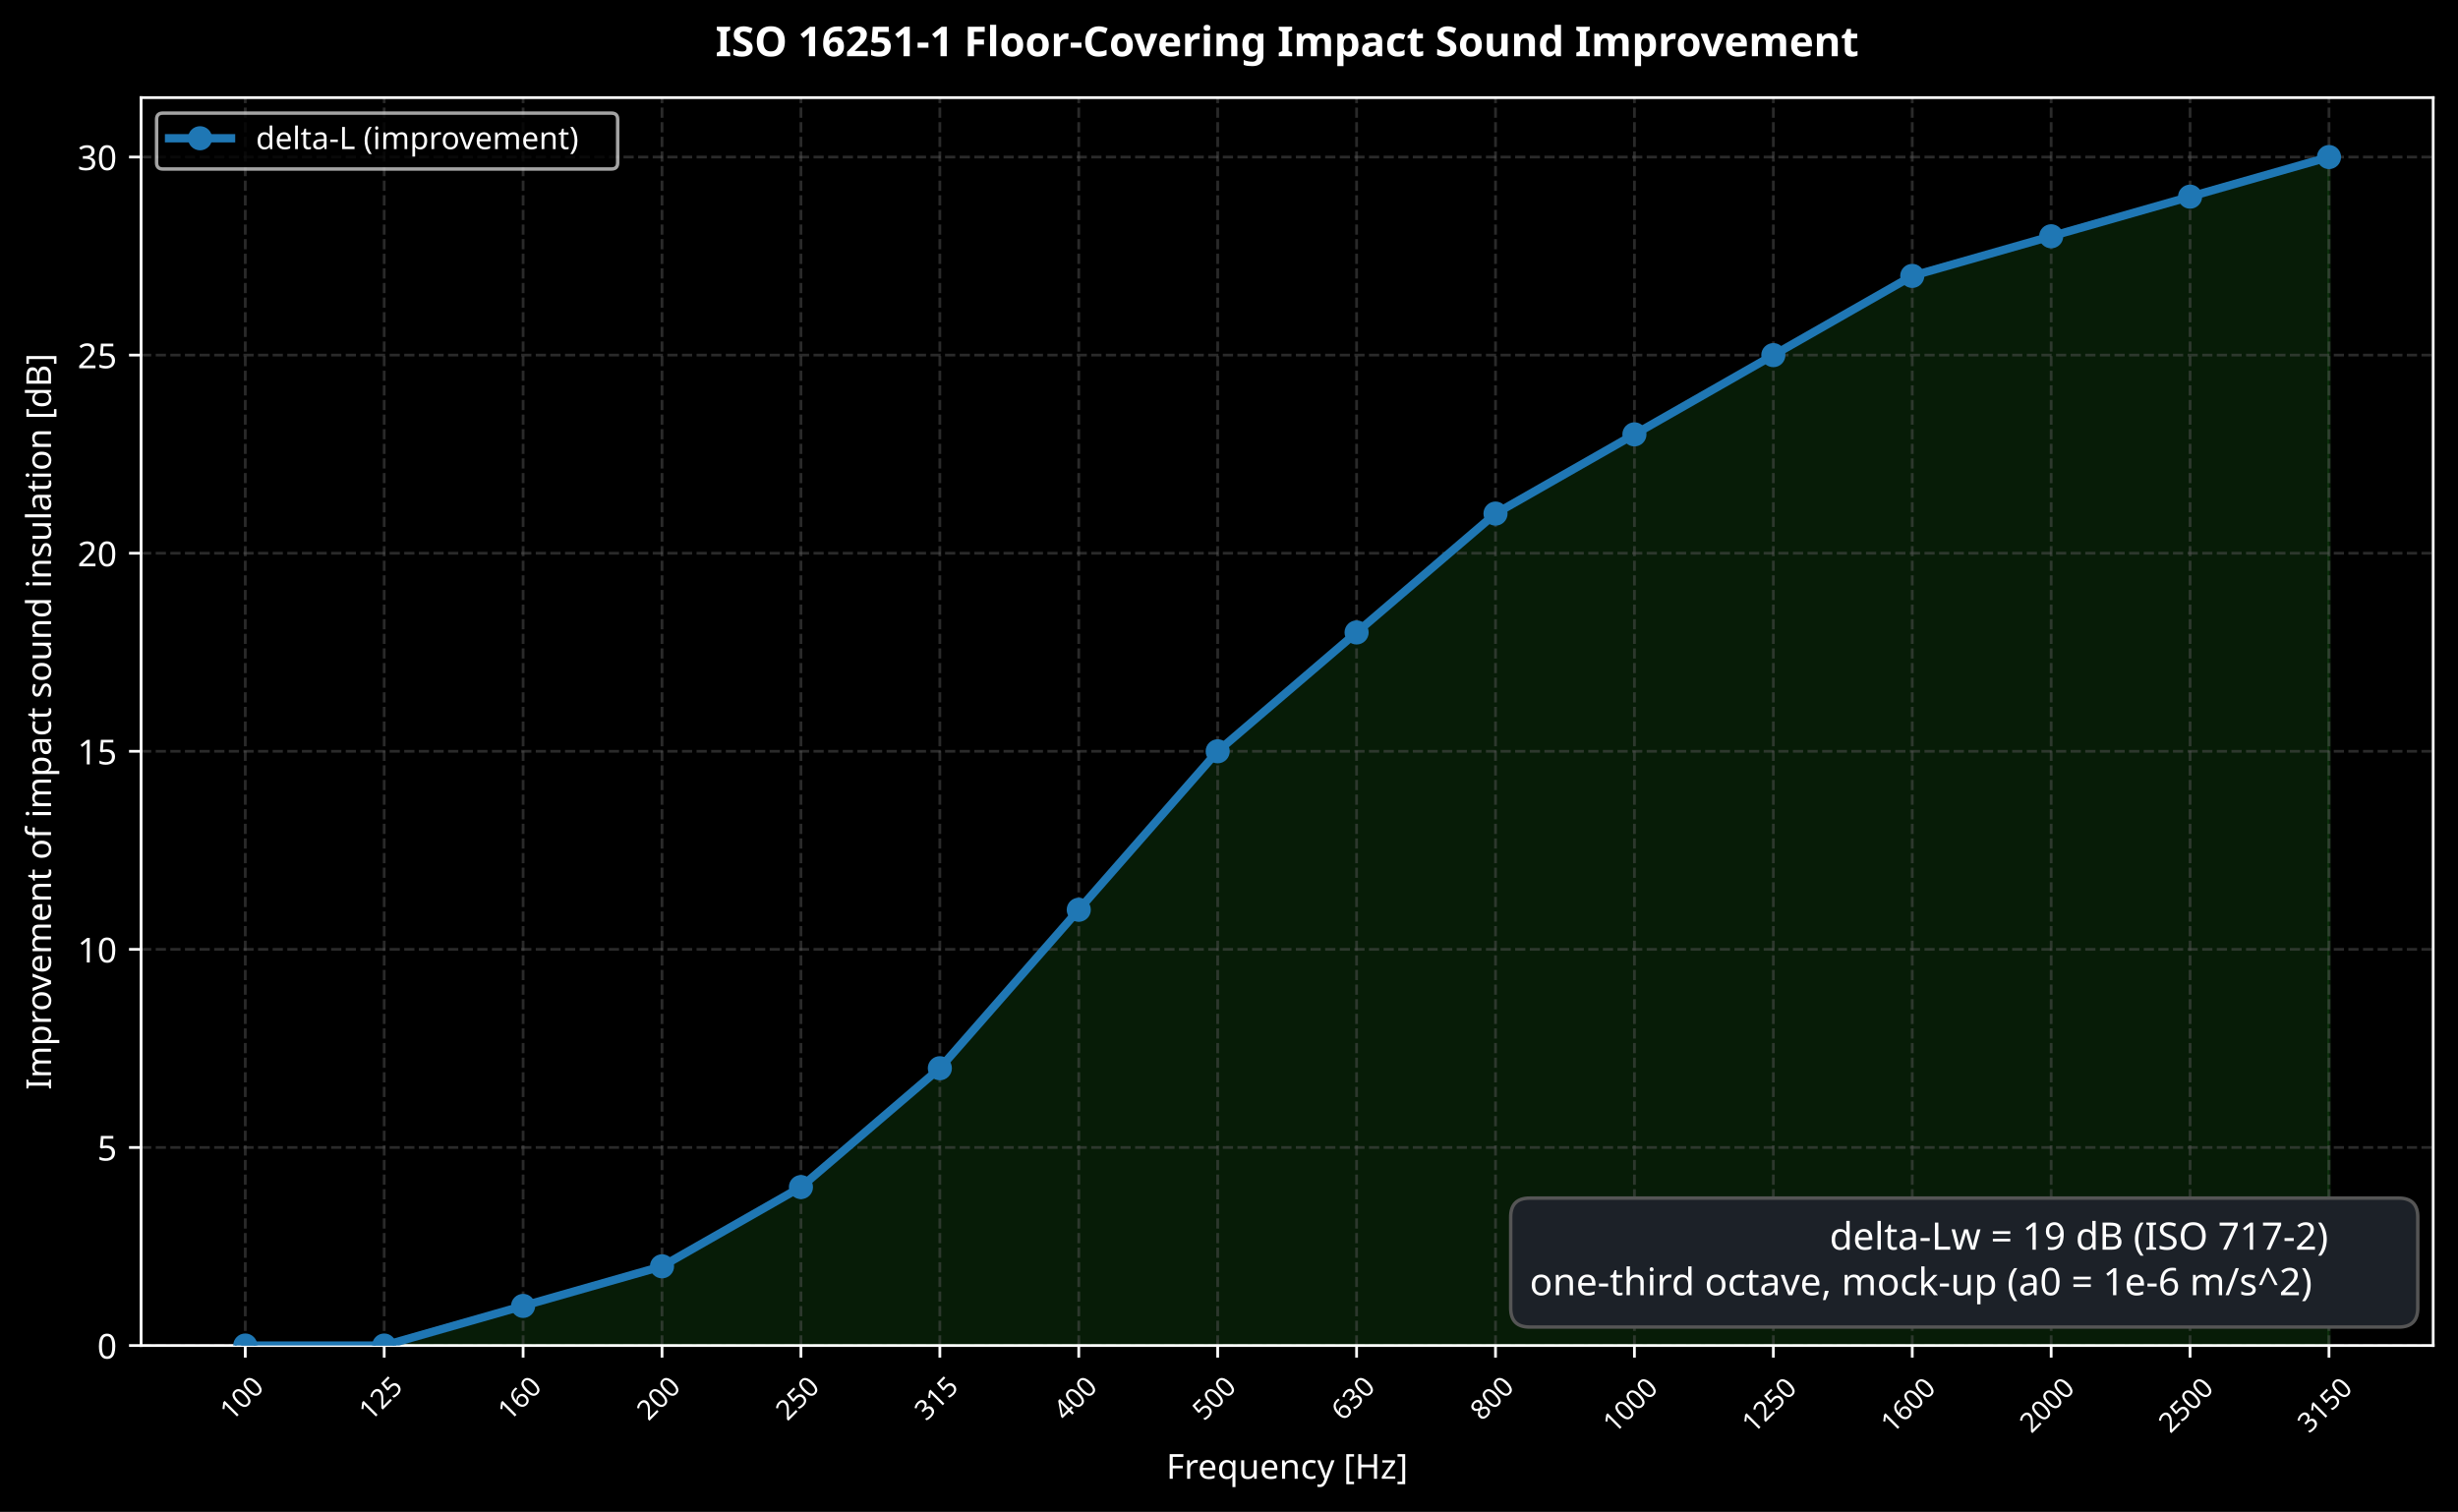
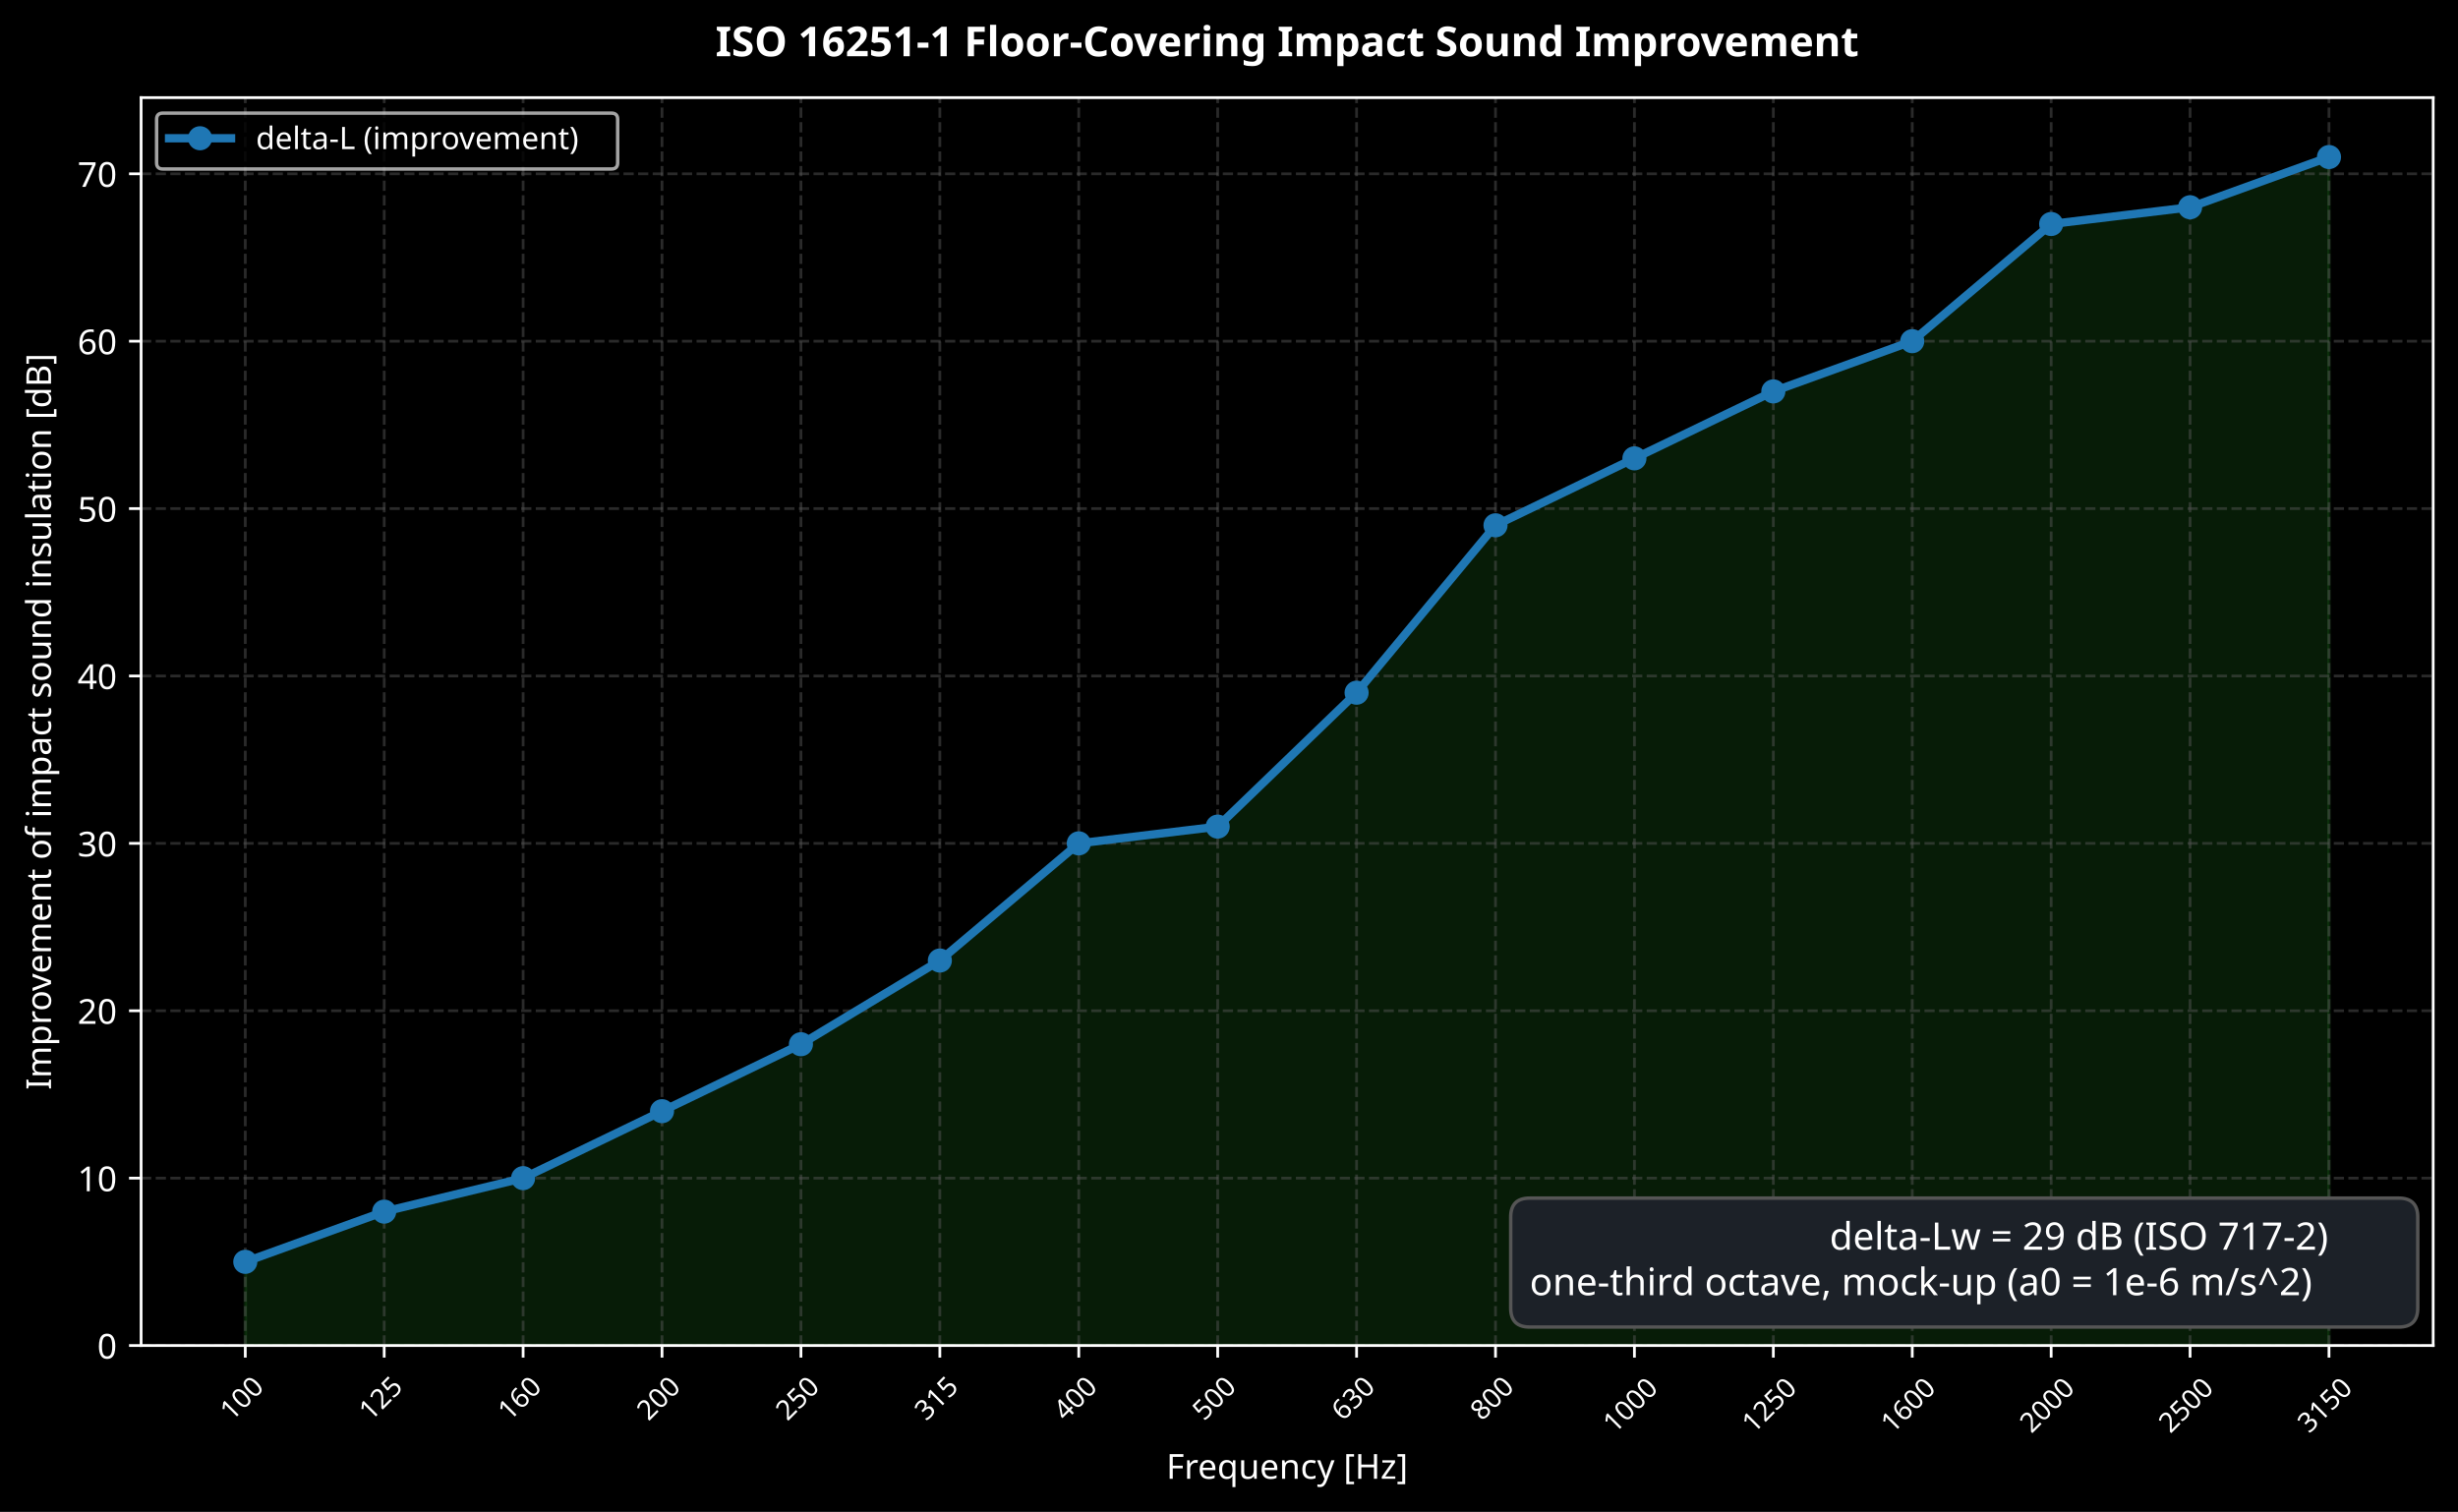
<svg xmlns="http://www.w3.org/2000/svg" xmlns:xlink="http://www.w3.org/1999/xlink" width="712.963pt" height="438.579pt" viewBox="0 0 712.963 438.579" version="1.1">
  <defs>
    <style type="text/css">*{stroke-linejoin: round; stroke-linecap: butt}</style>
  </defs>
  <g id="figure_1">
    <g id="patch_1">
      <path d="M -0 438.579  L 712.963 438.579  L 712.963 0  L -0 0  z " />
    </g>
    <g id="axes_1">
      <g id="patch_2">
        <path d="M 40.926 390.325  L 705.763 390.325  L 705.763 28.318  L 40.926 28.318  z " />
      </g>
      <g id="FillBetweenPolyCollection_1">
        <defs>
-           <path id="m3f6823597b" d="M 71.146 -48.254  L 71.146 -48.254  L 111.439 -48.254  L 151.732 -48.254  L 192.025 -48.254  L 232.318 -48.254  L 272.612 -48.254  L 312.905 -48.254  L 353.198 -48.254  L 393.491 -48.254  L 433.784 -48.254  L 474.078 -48.254  L 514.371 -48.254  L 554.664 -48.254  L 594.957 -48.254  L 635.25 -48.254  L 675.544 -48.254  L 675.544 -393.023  L 675.544 -393.023  L 635.25 -381.53  L 594.957 -370.038  L 554.664 -358.546  L 514.371 -335.561  L 474.078 -312.577  L 433.784 -289.592  L 393.491 -255.115  L 353.198 -220.638  L 312.905 -174.669  L 272.612 -128.7  L 232.318 -94.223  L 192.025 -71.239  L 151.732 -59.747  L 111.439 -48.254  L 71.146 -48.254  z " style="stroke: #2ca02c; stroke-opacity: 0.18" />
+           <path id="mdee3169e35" d="M 71.146 -72.534  L 71.146 -48.254  L 111.439 -48.254  L 151.732 -48.254  L 192.025 -48.254  L 232.318 -48.254  L 272.612 -48.254  L 312.905 -48.254  L 353.198 -48.254  L 393.491 -48.254  L 433.784 -48.254  L 474.078 -48.254  L 514.371 -48.254  L 554.664 -48.254  L 594.957 -48.254  L 635.25 -48.254  L 675.544 -48.254  L 675.544 -393.023  L 675.544 -393.023  L 635.25 -378.455  L 594.957 -373.599  L 554.664 -339.608  L 514.371 -325.04  L 474.078 -305.617  L 433.784 -286.193  L 393.491 -237.634  L 353.198 -198.787  L 312.905 -193.931  L 272.612 -159.94  L 232.318 -135.66  L 192.025 -116.237  L 151.732 -96.813  L 111.439 -87.101  L 71.146 -72.534  z " style="stroke: #2ca02c; stroke-opacity: 0.18" />
        </defs>
        <g clip-path="url(#pcd9b33def8)">
-           <use xlink:href="#m3f6823597b" x="0" y="438.579" style="fill: #2ca02c; fill-opacity: 0.18; stroke: #2ca02c; stroke-opacity: 0.18" />
+           <use xlink:href="#mdee3169e35" x="0" y="438.579" style="fill: #2ca02c; fill-opacity: 0.18; stroke: #2ca02c; stroke-opacity: 0.18" />
        </g>
      </g>
      <g id="matplotlib.axis_1">
        <g id="xtick_1">
          <g id="line2d_1">
            <path d="M 71.146 390.325  L 71.146 28.318  " clip-path="url(#pcd9b33def8)" style="fill: none; stroke-dasharray: 2.96,1.28; stroke-dashoffset: 0; stroke: #555555; stroke-opacity: 0.5; stroke-width: 0.8" />
          </g>
          <g id="line2d_2">
            <defs>
              <path id="m8d14ee1197" d="M 0 0  L 0 3.5  " style="stroke: #ffffff; stroke-width: 0.8" />
            </defs>
            <g>
              <use xlink:href="#m8d14ee1197" x="71.146" y="390.325" style="fill: #ffffff; stroke: #ffffff; stroke-width: 0.8" />
            </g>
          </g>
          <g id="text_1">
            <text style="font-size: 8px; font-family: sans-serif; fill: #ffffff" transform="translate(67.21637 412.4202) rotate(-45)">100</text>
          </g>
        </g>
        <g id="xtick_2">
          <g id="line2d_3">
            <path d="M 111.439 390.325  L 111.439 28.318  " clip-path="url(#pcd9b33def8)" style="fill: none; stroke-dasharray: 2.96,1.28; stroke-dashoffset: 0; stroke: #555555; stroke-opacity: 0.5; stroke-width: 0.8" />
          </g>
          <g id="line2d_4">
            <g>
              <use xlink:href="#m8d14ee1197" x="111.439" y="390.325" style="fill: #ffffff; stroke: #ffffff; stroke-width: 0.8" />
            </g>
          </g>
          <g id="text_2">
            <text style="font-size: 8px; font-family: sans-serif; fill: #ffffff" transform="translate(107.5096 412.4202) rotate(-45)">125</text>
          </g>
        </g>
        <g id="xtick_3">
          <g id="line2d_5">
            <path d="M 151.732 390.325  L 151.732 28.318  " clip-path="url(#pcd9b33def8)" style="fill: none; stroke-dasharray: 2.96,1.28; stroke-dashoffset: 0; stroke: #555555; stroke-opacity: 0.5; stroke-width: 0.8" />
          </g>
          <g id="line2d_6">
            <g>
              <use xlink:href="#m8d14ee1197" x="151.732" y="390.325" style="fill: #ffffff; stroke: #ffffff; stroke-width: 0.8" />
            </g>
          </g>
          <g id="text_3">
            <text style="font-size: 8px; font-family: sans-serif; fill: #ffffff" transform="translate(147.8028 412.4202) rotate(-45)">160</text>
          </g>
        </g>
        <g id="xtick_4">
          <g id="line2d_7">
            <path d="M 192.025 390.325  L 192.025 28.318  " clip-path="url(#pcd9b33def8)" style="fill: none; stroke-dasharray: 2.96,1.28; stroke-dashoffset: 0; stroke: #555555; stroke-opacity: 0.5; stroke-width: 0.8" />
          </g>
          <g id="line2d_8">
            <g>
              <use xlink:href="#m8d14ee1197" x="192.025" y="390.325" style="fill: #ffffff; stroke: #ffffff; stroke-width: 0.8" />
            </g>
          </g>
          <g id="text_4">
            <text style="font-size: 8px; font-family: sans-serif; fill: #ffffff" transform="translate(188.0959 412.4202) rotate(-45)">200</text>
          </g>
        </g>
        <g id="xtick_5">
          <g id="line2d_9">
            <path d="M 232.318 390.325  L 232.318 28.318  " clip-path="url(#pcd9b33def8)" style="fill: none; stroke-dasharray: 2.96,1.28; stroke-dashoffset: 0; stroke: #555555; stroke-opacity: 0.5; stroke-width: 0.8" />
          </g>
          <g id="line2d_10">
            <g>
              <use xlink:href="#m8d14ee1197" x="232.318" y="390.325" style="fill: #ffffff; stroke: #ffffff; stroke-width: 0.8" />
            </g>
          </g>
          <g id="text_5">
            <text style="font-size: 8px; font-family: sans-serif; fill: #ffffff" transform="translate(228.3891 412.4202) rotate(-45)">250</text>
          </g>
        </g>
        <g id="xtick_6">
          <g id="line2d_11">
            <path d="M 272.612 390.325  L 272.612 28.318  " clip-path="url(#pcd9b33def8)" style="fill: none; stroke-dasharray: 2.96,1.28; stroke-dashoffset: 0; stroke: #555555; stroke-opacity: 0.5; stroke-width: 0.8" />
          </g>
          <g id="line2d_12">
            <g>
              <use xlink:href="#m8d14ee1197" x="272.612" y="390.325" style="fill: #ffffff; stroke: #ffffff; stroke-width: 0.8" />
            </g>
          </g>
          <g id="text_6">
            <text style="font-size: 8px; font-family: sans-serif; fill: #ffffff" transform="translate(268.6823 412.4202) rotate(-45)">315</text>
          </g>
        </g>
        <g id="xtick_7">
          <g id="line2d_13">
            <path d="M 312.905 390.325  L 312.905 28.318  " clip-path="url(#pcd9b33def8)" style="fill: none; stroke-dasharray: 2.96,1.28; stroke-dashoffset: 0; stroke: #555555; stroke-opacity: 0.5; stroke-width: 0.8" />
          </g>
          <g id="line2d_14">
            <g>
              <use xlink:href="#m8d14ee1197" x="312.905" y="390.325" style="fill: #ffffff; stroke: #ffffff; stroke-width: 0.8" />
            </g>
          </g>
          <g id="text_7">
            <text style="font-size: 8px; font-family: sans-serif; fill: #ffffff" transform="translate(308.9755 412.4202) rotate(-45)">400</text>
          </g>
        </g>
        <g id="xtick_8">
          <g id="line2d_15">
            <path d="M 353.198 390.325  L 353.198 28.318  " clip-path="url(#pcd9b33def8)" style="fill: none; stroke-dasharray: 2.96,1.28; stroke-dashoffset: 0; stroke: #555555; stroke-opacity: 0.5; stroke-width: 0.8" />
          </g>
          <g id="line2d_16">
            <g>
              <use xlink:href="#m8d14ee1197" x="353.198" y="390.325" style="fill: #ffffff; stroke: #ffffff; stroke-width: 0.8" />
            </g>
          </g>
          <g id="text_8">
            <text style="font-size: 8px; font-family: sans-serif; fill: #ffffff" transform="translate(349.2687 412.4202) rotate(-45)">500</text>
          </g>
        </g>
        <g id="xtick_9">
          <g id="line2d_17">
            <path d="M 393.491 390.325  L 393.491 28.318  " clip-path="url(#pcd9b33def8)" style="fill: none; stroke-dasharray: 2.96,1.28; stroke-dashoffset: 0; stroke: #555555; stroke-opacity: 0.5; stroke-width: 0.8" />
          </g>
          <g id="line2d_18">
            <g>
              <use xlink:href="#m8d14ee1197" x="393.491" y="390.325" style="fill: #ffffff; stroke: #ffffff; stroke-width: 0.8" />
            </g>
          </g>
          <g id="text_9">
            <text style="font-size: 8px; font-family: sans-serif; fill: #ffffff" transform="translate(389.5619 412.4202) rotate(-45)">630</text>
          </g>
        </g>
        <g id="xtick_10">
          <g id="line2d_19">
            <path d="M 433.784 390.325  L 433.784 28.318  " clip-path="url(#pcd9b33def8)" style="fill: none; stroke-dasharray: 2.96,1.28; stroke-dashoffset: 0; stroke: #555555; stroke-opacity: 0.5; stroke-width: 0.8" />
          </g>
          <g id="line2d_20">
            <g>
              <use xlink:href="#m8d14ee1197" x="433.784" y="390.325" style="fill: #ffffff; stroke: #ffffff; stroke-width: 0.8" />
            </g>
          </g>
          <g id="text_10">
            <text style="font-size: 8px; font-family: sans-serif; fill: #ffffff" transform="translate(429.8551 412.4202) rotate(-45)">800</text>
          </g>
        </g>
        <g id="xtick_11">
          <g id="line2d_21">
            <path d="M 474.078 390.325  L 474.078 28.318  " clip-path="url(#pcd9b33def8)" style="fill: none; stroke-dasharray: 2.96,1.28; stroke-dashoffset: 0; stroke: #555555; stroke-opacity: 0.5; stroke-width: 0.8" />
          </g>
          <g id="line2d_22">
            <g>
              <use xlink:href="#m8d14ee1197" x="474.078" y="390.325" style="fill: #ffffff; stroke: #ffffff; stroke-width: 0.8" />
            </g>
          </g>
          <g id="text_11">
            <text style="font-size: 8px; font-family: sans-serif; fill: #ffffff" transform="translate(468.3487 416.0194) rotate(-45)">1000</text>
          </g>
        </g>
        <g id="xtick_12">
          <g id="line2d_23">
            <path d="M 514.371 390.325  L 514.371 28.318  " clip-path="url(#pcd9b33def8)" style="fill: none; stroke-dasharray: 2.96,1.28; stroke-dashoffset: 0; stroke: #555555; stroke-opacity: 0.5; stroke-width: 0.8" />
          </g>
          <g id="line2d_24">
            <g>
              <use xlink:href="#m8d14ee1197" x="514.371" y="390.325" style="fill: #ffffff; stroke: #ffffff; stroke-width: 0.8" />
            </g>
          </g>
          <g id="text_12">
            <text style="font-size: 8px; font-family: sans-serif; fill: #ffffff" transform="translate(508.6419 416.0194) rotate(-45)">1250</text>
          </g>
        </g>
        <g id="xtick_13">
          <g id="line2d_25">
            <path d="M 554.664 390.325  L 554.664 28.318  " clip-path="url(#pcd9b33def8)" style="fill: none; stroke-dasharray: 2.96,1.28; stroke-dashoffset: 0; stroke: #555555; stroke-opacity: 0.5; stroke-width: 0.8" />
          </g>
          <g id="line2d_26">
            <g>
              <use xlink:href="#m8d14ee1197" x="554.664" y="390.325" style="fill: #ffffff; stroke: #ffffff; stroke-width: 0.8" />
            </g>
          </g>
          <g id="text_13">
            <text style="font-size: 8px; font-family: sans-serif; fill: #ffffff" transform="translate(548.9351 416.0194) rotate(-45)">1600</text>
          </g>
        </g>
        <g id="xtick_14">
          <g id="line2d_27">
            <path d="M 594.957 390.325  L 594.957 28.318  " clip-path="url(#pcd9b33def8)" style="fill: none; stroke-dasharray: 2.96,1.28; stroke-dashoffset: 0; stroke: #555555; stroke-opacity: 0.5; stroke-width: 0.8" />
          </g>
          <g id="line2d_28">
            <g>
              <use xlink:href="#m8d14ee1197" x="594.957" y="390.325" style="fill: #ffffff; stroke: #ffffff; stroke-width: 0.8" />
            </g>
          </g>
          <g id="text_14">
            <text style="font-size: 8px; font-family: sans-serif; fill: #ffffff" transform="translate(589.2283 416.0194) rotate(-45)">2000</text>
          </g>
        </g>
        <g id="xtick_15">
          <g id="line2d_29">
            <path d="M 635.25 390.325  L 635.25 28.318  " clip-path="url(#pcd9b33def8)" style="fill: none; stroke-dasharray: 2.96,1.28; stroke-dashoffset: 0; stroke: #555555; stroke-opacity: 0.5; stroke-width: 0.8" />
          </g>
          <g id="line2d_30">
            <g>
              <use xlink:href="#m8d14ee1197" x="635.25" y="390.325" style="fill: #ffffff; stroke: #ffffff; stroke-width: 0.8" />
            </g>
          </g>
          <g id="text_15">
            <text style="font-size: 8px; font-family: sans-serif; fill: #ffffff" transform="translate(629.5215 416.0194) rotate(-45)">2500</text>
          </g>
        </g>
        <g id="xtick_16">
          <g id="line2d_31">
            <path d="M 675.544 390.325  L 675.544 28.318  " clip-path="url(#pcd9b33def8)" style="fill: none; stroke-dasharray: 2.96,1.28; stroke-dashoffset: 0; stroke: #555555; stroke-opacity: 0.5; stroke-width: 0.8" />
          </g>
          <g id="line2d_32">
            <g>
              <use xlink:href="#m8d14ee1197" x="675.544" y="390.325" style="fill: #ffffff; stroke: #ffffff; stroke-width: 0.8" />
            </g>
          </g>
          <g id="text_16">
            <text style="font-size: 8px; font-family: sans-serif; fill: #ffffff" transform="translate(669.8147 416.0194) rotate(-45)">3150</text>
          </g>
        </g>
        <g id="text_17">
          <text style="font-size: 10px; font-family: sans-serif; text-anchor: middle; fill: #ffffff" x="373.345" y="428.977" transform="rotate(-0 373.3446 428.9768)">Frequency [Hz]</text>
        </g>
      </g>
      <g id="matplotlib.axis_2">
        <g id="ytick_1">
          <g id="line2d_33">
            <path d="M 40.926 390.325  L 705.763 390.325  " clip-path="url(#pcd9b33def8)" style="fill: none; stroke-dasharray: 2.96,1.28; stroke-dashoffset: 0; stroke: #555555; stroke-opacity: 0.5; stroke-width: 0.8" />
          </g>
          <g id="line2d_34">
            <defs>
              <path id="m5e07181663" d="M 0 0  L -3.5 0  " style="stroke: #ffffff; stroke-width: 0.8" />
            </defs>
            <g>
              <use xlink:href="#m5e07181663" x="40.926" y="390.325" style="fill: #ffffff; stroke: #ffffff; stroke-width: 0.8" />
            </g>
          </g>
          <g id="text_18">
            <text style="font-size: 10px; font-family: sans-serif; text-anchor: end; fill: #ffffff" x="33.926" y="394.124" transform="rotate(-0 33.92578 394.1237)">0</text>
          </g>
        </g>
        <g id="ytick_2">
          <g id="line2d_35">
-             <path d="M 40.926 332.863  L 705.763 332.863  " clip-path="url(#pcd9b33def8)" style="fill: none; stroke-dasharray: 2.96,1.28; stroke-dashoffset: 0; stroke: #555555; stroke-opacity: 0.5; stroke-width: 0.8" />
+             <path d="M 40.926 341.766  L 705.763 341.766  " clip-path="url(#pcd9b33def8)" style="fill: none; stroke-dasharray: 2.96,1.28; stroke-dashoffset: 0; stroke: #555555; stroke-opacity: 0.5; stroke-width: 0.8" />
          </g>
          <g id="line2d_36">
            <g>
-               <use xlink:href="#m5e07181663" x="40.926" y="332.863" style="fill: #ffffff; stroke: #ffffff; stroke-width: 0.8" />
+               <use xlink:href="#m5e07181663" x="40.926" y="341.766" style="fill: #ffffff; stroke: #ffffff; stroke-width: 0.8" />
            </g>
          </g>
          <g id="text_19">
-             <text style="font-size: 10px; font-family: sans-serif; text-anchor: end; fill: #ffffff" x="33.926" y="336.662" transform="rotate(-0 33.92578 336.6623)">5</text>
+             <text style="font-size: 10px; font-family: sans-serif; text-anchor: end; fill: #ffffff" x="33.926" y="345.565" transform="rotate(-0 33.92578 345.5647)">10</text>
          </g>
        </g>
        <g id="ytick_3">
          <g id="line2d_37">
-             <path d="M 40.926 275.402  L 705.763 275.402  " clip-path="url(#pcd9b33def8)" style="fill: none; stroke-dasharray: 2.96,1.28; stroke-dashoffset: 0; stroke: #555555; stroke-opacity: 0.5; stroke-width: 0.8" />
+             <path d="M 40.926 293.207  L 705.763 293.207  " clip-path="url(#pcd9b33def8)" style="fill: none; stroke-dasharray: 2.96,1.28; stroke-dashoffset: 0; stroke: #555555; stroke-opacity: 0.5; stroke-width: 0.8" />
          </g>
          <g id="line2d_38">
            <g>
-               <use xlink:href="#m5e07181663" x="40.926" y="275.402" style="fill: #ffffff; stroke: #ffffff; stroke-width: 0.8" />
+               <use xlink:href="#m5e07181663" x="40.926" y="293.207" style="fill: #ffffff; stroke: #ffffff; stroke-width: 0.8" />
            </g>
          </g>
          <g id="text_20">
-             <text style="font-size: 10px; font-family: sans-serif; text-anchor: end; fill: #ffffff" x="33.926" y="279.201" transform="rotate(-0 33.92578 279.2009)">10</text>
+             <text style="font-size: 10px; font-family: sans-serif; text-anchor: end; fill: #ffffff" x="33.926" y="297.006" transform="rotate(-0 33.92578 297.0058)">20</text>
          </g>
        </g>
        <g id="ytick_4">
          <g id="line2d_39">
-             <path d="M 40.926 217.941  L 705.763 217.941  " clip-path="url(#pcd9b33def8)" style="fill: none; stroke-dasharray: 2.96,1.28; stroke-dashoffset: 0; stroke: #555555; stroke-opacity: 0.5; stroke-width: 0.8" />
+             <path d="M 40.926 244.648  L 705.763 244.648  " clip-path="url(#pcd9b33def8)" style="fill: none; stroke-dasharray: 2.96,1.28; stroke-dashoffset: 0; stroke: #555555; stroke-opacity: 0.5; stroke-width: 0.8" />
          </g>
          <g id="line2d_40">
            <g>
-               <use xlink:href="#m5e07181663" x="40.926" y="217.941" style="fill: #ffffff; stroke: #ffffff; stroke-width: 0.8" />
+               <use xlink:href="#m5e07181663" x="40.926" y="244.648" style="fill: #ffffff; stroke: #ffffff; stroke-width: 0.8" />
            </g>
          </g>
          <g id="text_21">
-             <text style="font-size: 10px; font-family: sans-serif; text-anchor: end; fill: #ffffff" x="33.926" y="221.74" transform="rotate(-0 33.92578 221.7395)">15</text>
+             <text style="font-size: 10px; font-family: sans-serif; text-anchor: end; fill: #ffffff" x="33.926" y="248.447" transform="rotate(-0 33.92578 248.4469)">30</text>
          </g>
        </g>
        <g id="ytick_5">
          <g id="line2d_41">
-             <path d="M 40.926 160.479  L 705.763 160.479  " clip-path="url(#pcd9b33def8)" style="fill: none; stroke-dasharray: 2.96,1.28; stroke-dashoffset: 0; stroke: #555555; stroke-opacity: 0.5; stroke-width: 0.8" />
+             <path d="M 40.926 196.089  L 705.763 196.089  " clip-path="url(#pcd9b33def8)" style="fill: none; stroke-dasharray: 2.96,1.28; stroke-dashoffset: 0; stroke: #555555; stroke-opacity: 0.5; stroke-width: 0.8" />
          </g>
          <g id="line2d_42">
            <g>
-               <use xlink:href="#m5e07181663" x="40.926" y="160.479" style="fill: #ffffff; stroke: #ffffff; stroke-width: 0.8" />
+               <use xlink:href="#m5e07181663" x="40.926" y="196.089" style="fill: #ffffff; stroke: #ffffff; stroke-width: 0.8" />
            </g>
          </g>
          <g id="text_22">
-             <text style="font-size: 10px; font-family: sans-serif; text-anchor: end; fill: #ffffff" x="33.926" y="164.278" transform="rotate(-0 33.92578 164.2781)">20</text>
+             <text style="font-size: 10px; font-family: sans-serif; text-anchor: end; fill: #ffffff" x="33.926" y="199.888" transform="rotate(-0 33.92578 199.888)">40</text>
          </g>
        </g>
        <g id="ytick_6">
          <g id="line2d_43">
-             <path d="M 40.926 103.018  L 705.763 103.018  " clip-path="url(#pcd9b33def8)" style="fill: none; stroke-dasharray: 2.96,1.28; stroke-dashoffset: 0; stroke: #555555; stroke-opacity: 0.5; stroke-width: 0.8" />
+             <path d="M 40.926 147.53  L 705.763 147.53  " clip-path="url(#pcd9b33def8)" style="fill: none; stroke-dasharray: 2.96,1.28; stroke-dashoffset: 0; stroke: #555555; stroke-opacity: 0.5; stroke-width: 0.8" />
          </g>
          <g id="line2d_44">
            <g>
-               <use xlink:href="#m5e07181663" x="40.926" y="103.018" style="fill: #ffffff; stroke: #ffffff; stroke-width: 0.8" />
+               <use xlink:href="#m5e07181663" x="40.926" y="147.53" style="fill: #ffffff; stroke: #ffffff; stroke-width: 0.8" />
            </g>
          </g>
          <g id="text_23">
-             <text style="font-size: 10px; font-family: sans-serif; text-anchor: end; fill: #ffffff" x="33.926" y="106.817" transform="rotate(-0 33.92578 106.8167)">25</text>
+             <text style="font-size: 10px; font-family: sans-serif; text-anchor: end; fill: #ffffff" x="33.926" y="151.329" transform="rotate(-0 33.92578 151.3291)">50</text>
          </g>
        </g>
        <g id="ytick_7">
          <g id="line2d_45">
-             <path d="M 40.926 45.557  L 705.763 45.557  " clip-path="url(#pcd9b33def8)" style="fill: none; stroke-dasharray: 2.96,1.28; stroke-dashoffset: 0; stroke: #555555; stroke-opacity: 0.5; stroke-width: 0.8" />
+             <path d="M 40.926 98.971  L 705.763 98.971  " clip-path="url(#pcd9b33def8)" style="fill: none; stroke-dasharray: 2.96,1.28; stroke-dashoffset: 0; stroke: #555555; stroke-opacity: 0.5; stroke-width: 0.8" />
          </g>
          <g id="line2d_46">
            <g>
-               <use xlink:href="#m5e07181663" x="40.926" y="45.557" style="fill: #ffffff; stroke: #ffffff; stroke-width: 0.8" />
+               <use xlink:href="#m5e07181663" x="40.926" y="98.971" style="fill: #ffffff; stroke: #ffffff; stroke-width: 0.8" />
            </g>
          </g>
          <g id="text_24">
-             <text style="font-size: 10px; font-family: sans-serif; text-anchor: end; fill: #ffffff" x="33.926" y="49.355" transform="rotate(-0 33.92578 49.35537)">30</text>
-           </g>
-         </g>
-         <g id="text_25">
+             <text style="font-size: 10px; font-family: sans-serif; text-anchor: end; fill: #ffffff" x="33.926" y="102.77" transform="rotate(-0 33.92578 102.7702)">60</text>
+           </g>
+         </g>
+         <g id="ytick_8">
+           <g id="line2d_47">
+             <path d="M 40.926 50.412  L 705.763 50.412  " clip-path="url(#pcd9b33def8)" style="fill: none; stroke-dasharray: 2.96,1.28; stroke-dashoffset: 0; stroke: #555555; stroke-opacity: 0.5; stroke-width: 0.8" />
+           </g>
+           <g id="line2d_48">
+             <g>
+               <use xlink:href="#m5e07181663" x="40.926" y="50.412" style="fill: #ffffff; stroke: #ffffff; stroke-width: 0.8" />
+             </g>
+           </g>
+           <g id="text_25">
+             <text style="font-size: 10px; font-family: sans-serif; text-anchor: end; fill: #ffffff" x="33.926" y="54.211" transform="rotate(-0 33.92578 54.21126)">70</text>
+           </g>
+         </g>
+         <g id="text_26">
          <text style="font-size: 10px; font-family: sans-serif; text-anchor: middle; fill: #ffffff" x="14.798" y="209.321" transform="rotate(-90 14.79844 209.3215)">Improvement of impact sound insulation [dB]</text>
        </g>
      </g>
      <g id="patch_3">
        <path d="M 40.926 390.325  L 40.926 28.318  " style="fill: none; stroke: #ffffff; stroke-width: 0.8; stroke-linejoin: miter; stroke-linecap: square" />
      </g>
      <g id="patch_4">
        <path d="M 705.763 390.325  L 705.763 28.318  " style="fill: none; stroke: #ffffff; stroke-width: 0.8; stroke-linejoin: miter; stroke-linecap: square" />
      </g>
      <g id="patch_5">
        <path d="M 40.926 390.325  L 705.763 390.325  " style="fill: none; stroke: #ffffff; stroke-width: 0.8; stroke-linejoin: miter; stroke-linecap: square" />
      </g>
      <g id="patch_6">
        <path d="M 40.926 28.318  L 705.763 28.318  " style="fill: none; stroke: #ffffff; stroke-width: 0.8; stroke-linejoin: miter; stroke-linecap: square" />
      </g>
-       <g id="text_26">
+       <g id="text_27">
        <g id="patch_7">
          <path d="M 443.688 384.965  L 695.791 384.965  Q 701.291 384.965 701.291 379.465  L 701.291 353.059  Q 701.291 347.559 695.791 347.559  L 443.688 347.559  Q 438.188 347.559 438.188 353.059  L 438.188 379.465  Q 438.188 384.965 443.688 384.965  z " style="fill: #1c2128; stroke: #555555; stroke-linejoin: miter" />
        </g>
-         <text style="font-size: 11px; font-family: sans-serif; fill: #ffffff" transform="translate(530.6809 362.518)">delta-Lw = 19 dB  (ISO 717-2)</text>
+         <text style="font-size: 11px; font-family: sans-serif; fill: #ffffff" transform="translate(530.6809 362.518)">delta-Lw = 29 dB  (ISO 717-2)</text>
        <text style="font-size: 11px; font-family: sans-serif; fill: #ffffff" transform="translate(443.6881 375.721)">one-third octave, mock-up (a0 = 1e-6 m/s^2)</text>
      </g>
-       <g id="text_27">
+       <g id="text_28">
        <text style="font-weight: 700; font-size: 12px; font-family: sans-serif; text-anchor: middle; fill: #ffffff" x="373.345" y="16.318" transform="rotate(-0 373.3446 16.31812)">ISO 16251-1 Floor-Covering Impact Sound Improvement</text>
      </g>
-       <g id="line2d_47">
-         <path d="M 71.146 390.325  L 111.439 390.325  L 151.732 378.833  L 192.025 367.34  L 232.318 344.356  L 272.612 309.879  L 312.905 263.91  L 353.198 217.941  L 393.491 183.464  L 433.784 148.987  L 474.078 126.002  L 514.371 103.018  L 554.664 80.033  L 594.957 68.541  L 635.25 57.049  L 675.544 45.557  " clip-path="url(#pcd9b33def8)" style="fill: none; stroke: #1f77b4; stroke-width: 2.4; stroke-linecap: square" />
+       <g id="line2d_49">
+         <path d="M 71.146 366.045  L 111.439 351.478  L 151.732 341.766  L 192.025 322.342  L 232.318 302.919  L 272.612 278.639  L 312.905 244.648  L 353.198 239.792  L 393.491 200.945  L 433.784 152.386  L 474.078 132.963  L 514.371 113.539  L 554.664 98.971  L 594.957 64.98  L 635.25 60.124  L 675.544 45.557  " clip-path="url(#pcd9b33def8)" style="fill: none; stroke: #1f77b4; stroke-width: 2.4; stroke-linecap: square" />
        <defs>
          <path id="m49466b02c9" d="M 0 3  C 0.796 3 1.559 2.684 2.121 2.121  C 2.684 1.559 3 0.796 3 0  C 3 -0.796 2.684 -1.559 2.121 -2.121  C 1.559 -2.684 0.796 -3 0 -3  C -0.796 -3 -1.559 -2.684 -2.121 -2.121  C -2.684 -1.559 -3 -0.796 -3 0  C -3 0.796 -2.684 1.559 -2.121 2.121  C -1.559 2.684 -0.796 3 0 3  z " style="stroke: #1f77b4" />
        </defs>
        <g clip-path="url(#pcd9b33def8)">
-           <use xlink:href="#m49466b02c9" x="71.146" y="390.325" style="fill: #1f77b4; stroke: #1f77b4" />
-           <use xlink:href="#m49466b02c9" x="111.439" y="390.325" style="fill: #1f77b4; stroke: #1f77b4" />
-           <use xlink:href="#m49466b02c9" x="151.732" y="378.833" style="fill: #1f77b4; stroke: #1f77b4" />
-           <use xlink:href="#m49466b02c9" x="192.025" y="367.34" style="fill: #1f77b4; stroke: #1f77b4" />
-           <use xlink:href="#m49466b02c9" x="232.318" y="344.356" style="fill: #1f77b4; stroke: #1f77b4" />
-           <use xlink:href="#m49466b02c9" x="272.612" y="309.879" style="fill: #1f77b4; stroke: #1f77b4" />
-           <use xlink:href="#m49466b02c9" x="312.905" y="263.91" style="fill: #1f77b4; stroke: #1f77b4" />
-           <use xlink:href="#m49466b02c9" x="353.198" y="217.941" style="fill: #1f77b4; stroke: #1f77b4" />
-           <use xlink:href="#m49466b02c9" x="393.491" y="183.464" style="fill: #1f77b4; stroke: #1f77b4" />
-           <use xlink:href="#m49466b02c9" x="433.784" y="148.987" style="fill: #1f77b4; stroke: #1f77b4" />
-           <use xlink:href="#m49466b02c9" x="474.078" y="126.002" style="fill: #1f77b4; stroke: #1f77b4" />
-           <use xlink:href="#m49466b02c9" x="514.371" y="103.018" style="fill: #1f77b4; stroke: #1f77b4" />
-           <use xlink:href="#m49466b02c9" x="554.664" y="80.033" style="fill: #1f77b4; stroke: #1f77b4" />
-           <use xlink:href="#m49466b02c9" x="594.957" y="68.541" style="fill: #1f77b4; stroke: #1f77b4" />
-           <use xlink:href="#m49466b02c9" x="635.25" y="57.049" style="fill: #1f77b4; stroke: #1f77b4" />
+           <use xlink:href="#m49466b02c9" x="71.146" y="366.045" style="fill: #1f77b4; stroke: #1f77b4" />
+           <use xlink:href="#m49466b02c9" x="111.439" y="351.478" style="fill: #1f77b4; stroke: #1f77b4" />
+           <use xlink:href="#m49466b02c9" x="151.732" y="341.766" style="fill: #1f77b4; stroke: #1f77b4" />
+           <use xlink:href="#m49466b02c9" x="192.025" y="322.342" style="fill: #1f77b4; stroke: #1f77b4" />
+           <use xlink:href="#m49466b02c9" x="232.318" y="302.919" style="fill: #1f77b4; stroke: #1f77b4" />
+           <use xlink:href="#m49466b02c9" x="272.612" y="278.639" style="fill: #1f77b4; stroke: #1f77b4" />
+           <use xlink:href="#m49466b02c9" x="312.905" y="244.648" style="fill: #1f77b4; stroke: #1f77b4" />
+           <use xlink:href="#m49466b02c9" x="353.198" y="239.792" style="fill: #1f77b4; stroke: #1f77b4" />
+           <use xlink:href="#m49466b02c9" x="393.491" y="200.945" style="fill: #1f77b4; stroke: #1f77b4" />
+           <use xlink:href="#m49466b02c9" x="433.784" y="152.386" style="fill: #1f77b4; stroke: #1f77b4" />
+           <use xlink:href="#m49466b02c9" x="474.078" y="132.963" style="fill: #1f77b4; stroke: #1f77b4" />
+           <use xlink:href="#m49466b02c9" x="514.371" y="113.539" style="fill: #1f77b4; stroke: #1f77b4" />
+           <use xlink:href="#m49466b02c9" x="554.664" y="98.971" style="fill: #1f77b4; stroke: #1f77b4" />
+           <use xlink:href="#m49466b02c9" x="594.957" y="64.98" style="fill: #1f77b4; stroke: #1f77b4" />
+           <use xlink:href="#m49466b02c9" x="635.25" y="60.124" style="fill: #1f77b4; stroke: #1f77b4" />
          <use xlink:href="#m49466b02c9" x="675.544" y="45.557" style="fill: #1f77b4; stroke: #1f77b4" />
        </g>
      </g>
      <g id="legend_1">
        <g id="patch_8">
          <path d="M 47.226 49.019  L 177.356 49.019  Q 179.156 49.019 179.156 47.219  L 179.156 34.618  Q 179.156 32.818 177.356 32.818  L 47.226 32.818  Q 45.426 32.818 45.426 34.618  L 45.426 47.219  Q 45.426 49.019 47.226 49.019  z " style="opacity: 0.8; stroke: #cccccc; stroke-linejoin: miter" />
        </g>
-         <g id="line2d_48">
+         <g id="line2d_50">
          <path d="M 49.026 40.107  L 58.026 40.107  L 67.026 40.107  " style="fill: none; stroke: #1f77b4; stroke-width: 2.4; stroke-linecap: square" />
          <g>
            <use xlink:href="#m49466b02c9" x="58.026" y="40.107" style="fill: #1f77b4; stroke: #1f77b4" />
          </g>
        </g>
-         <g id="text_28">
+         <g id="text_29">
          <text style="font-size: 9px; font-family: sans-serif; text-anchor: start; fill: #ffffff" x="74.226" y="43.257" transform="rotate(-0 74.22578 43.25672)">delta-L (improvement)</text>
        </g>
      </g>
    </g>
  </g>
  <defs>
    <clipPath id="pcd9b33def8">
      <rect x="40.926" y="28.318" width="664.838" height="362.007" />
    </clipPath>
  </defs>
</svg>
